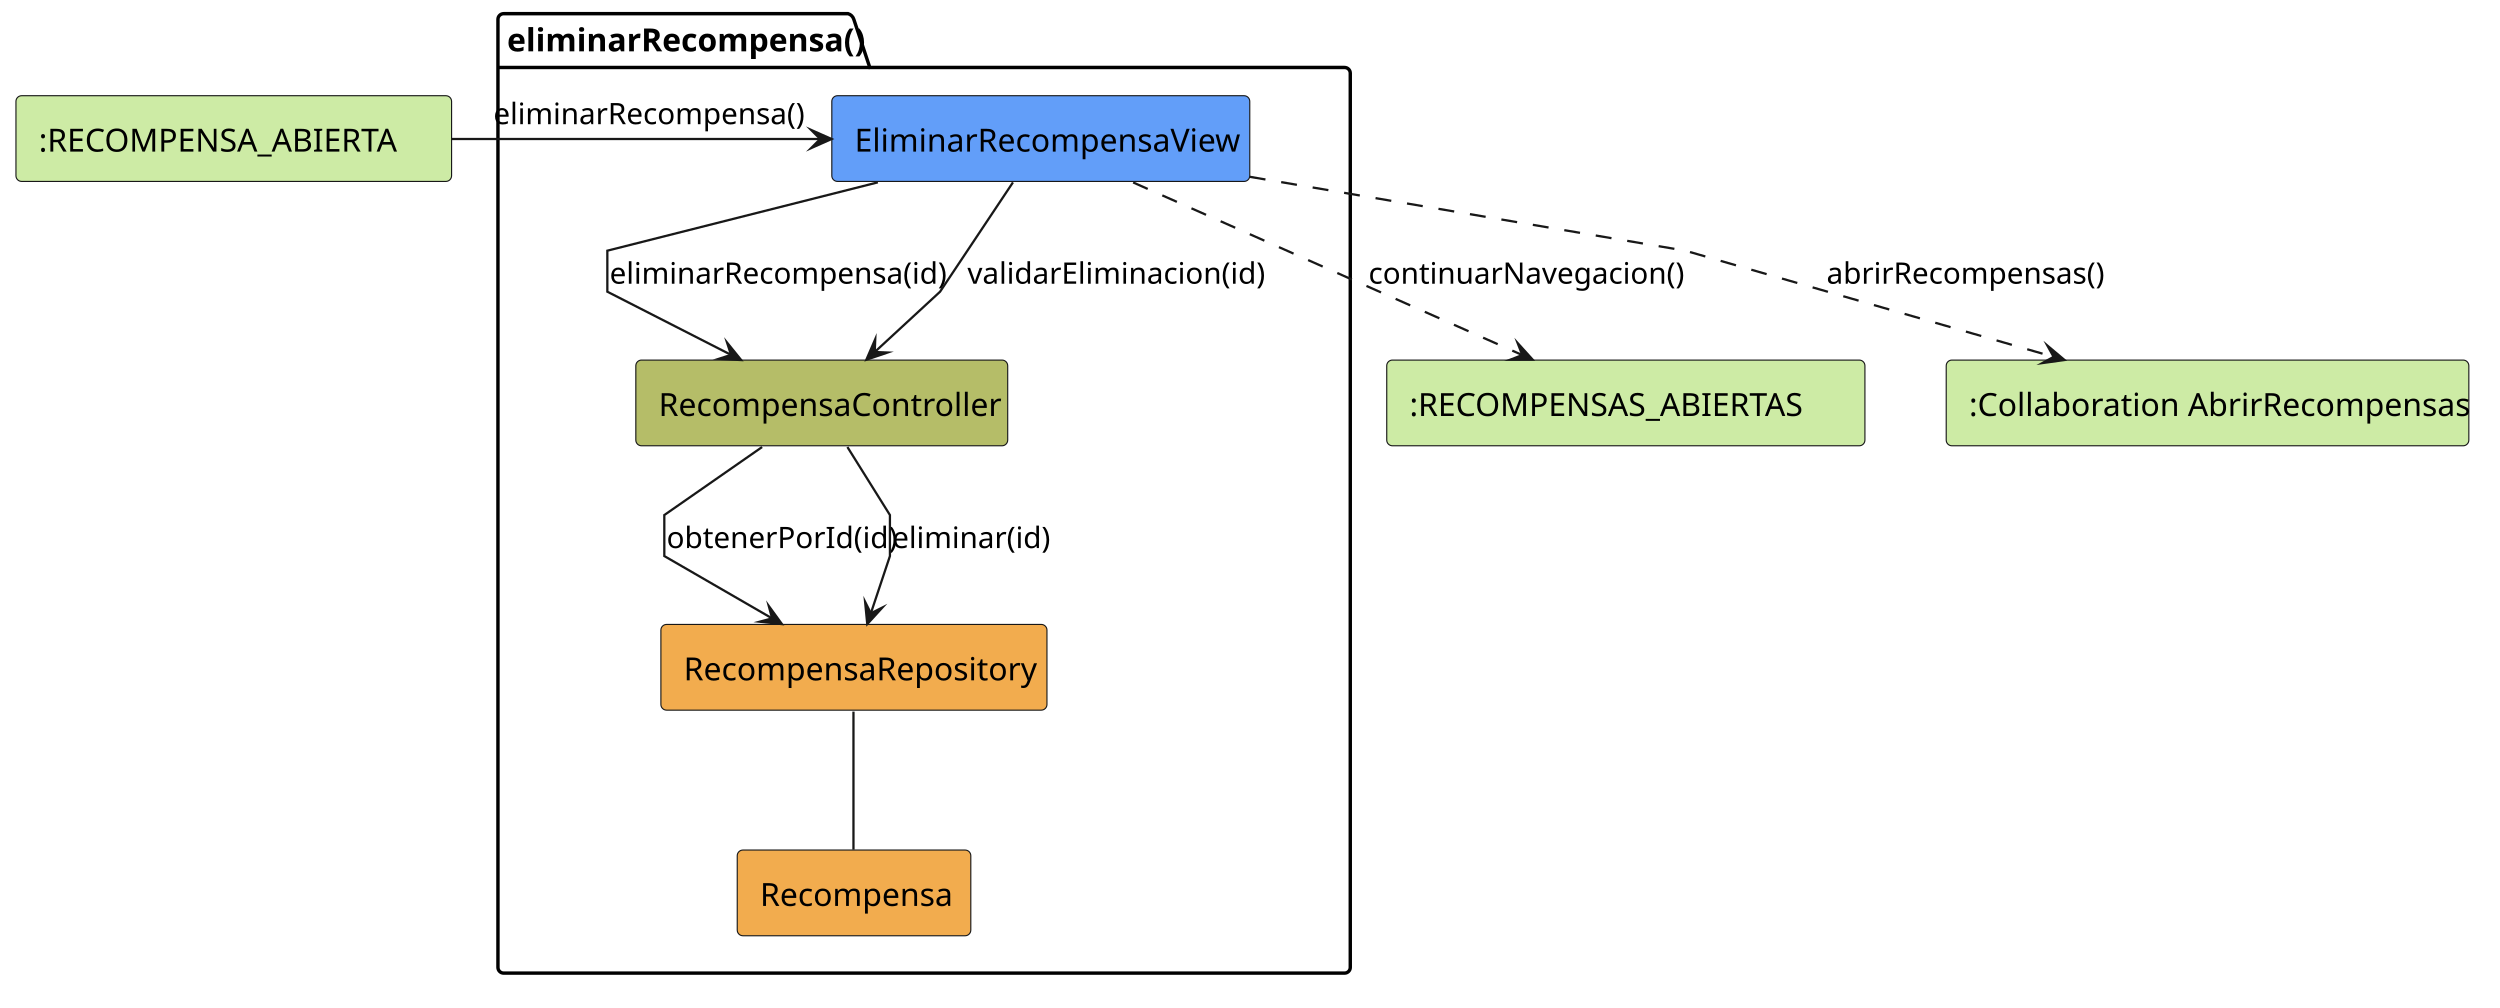
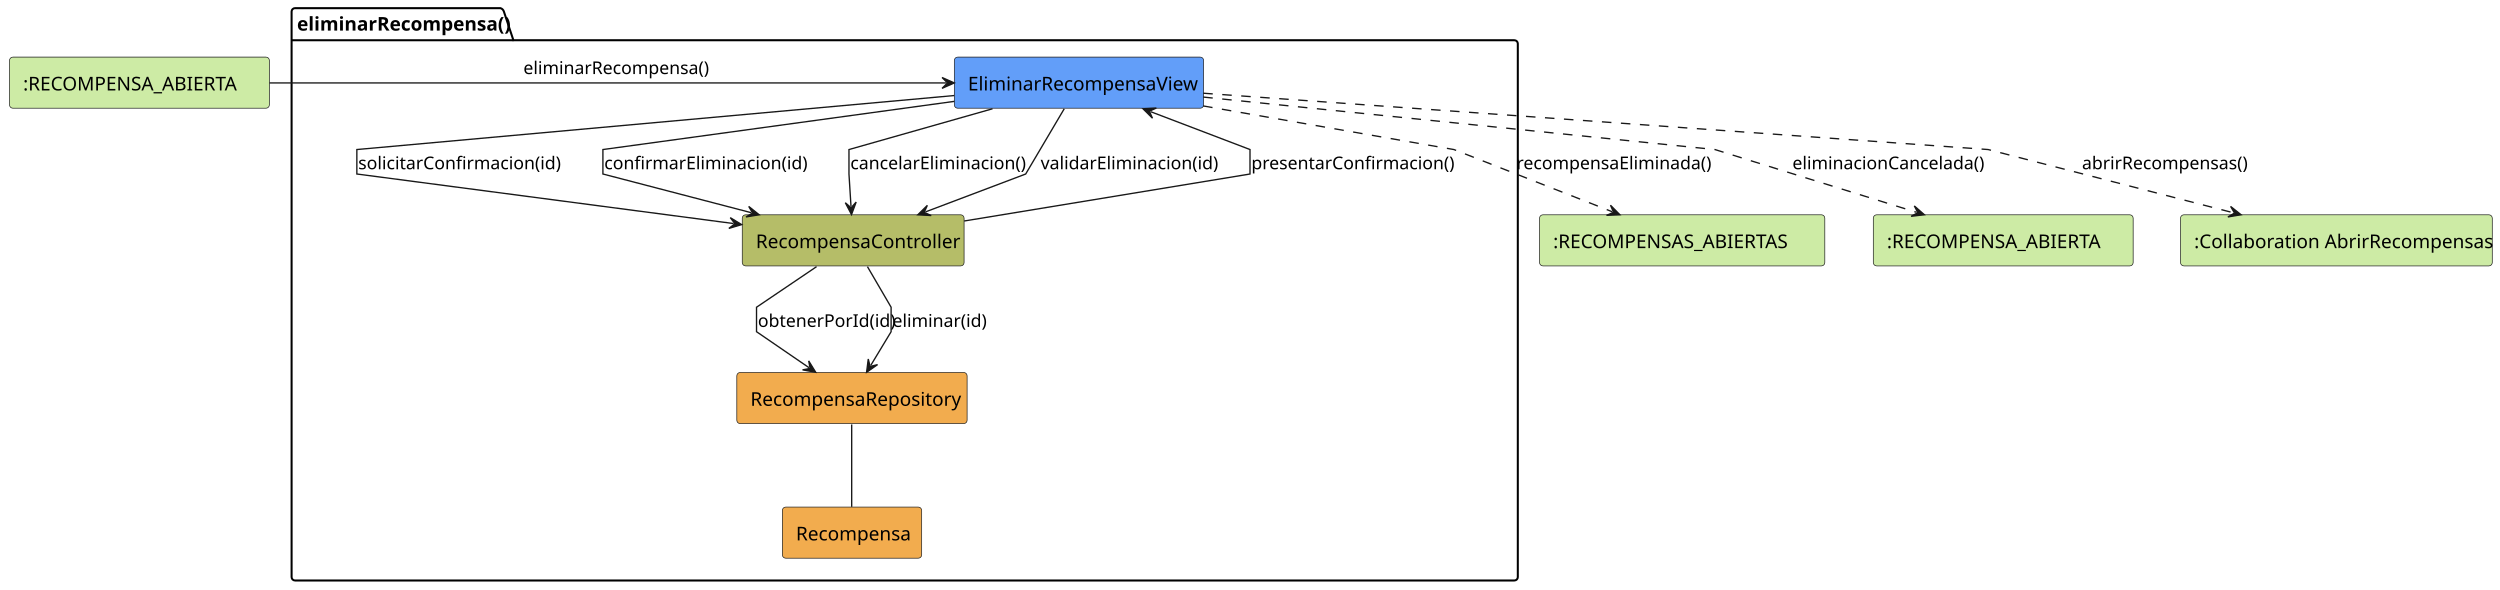
- <svg xmlns="http://www.w3.org/2000/svg" contentStyleType="text/css" data-diagram-type="DESCRIPTION" height="442px" preserveAspectRatio="none" style="width:1097px;height:442px;background:#FFFFFF;" version="1.1" viewBox="0 0 1097 442" width="1097px" zoomAndPan="magnify">
+ <svg xmlns="http://www.w3.org/2000/svg" contentStyleType="text/css" data-diagram-type="DESCRIPTION" height="434px" preserveAspectRatio="none" style="width:1839px;height:434px;background:#FFFFFF;" version="1.1" viewBox="0 0 1839 434" width="1839px" zoomAndPan="magnify">
  <defs />
  <g>
-     <g class="cluster" data-qualified-name="eliminarRecompensa" data-source-line="4" id="ent0002">
-       <path d="M221,6 L372.158,6 A3.75,3.75 0 0 1 374.658,8.5 L381.658,29.609 L590,29.609 A2.5,2.5 0 0 1 592.5,32.109 L592.5,424.5 A2.5,2.5 0 0 1 590,427 L221,427 A2.5,2.5 0 0 1 218.5,424.5 L218.5,8.5 A2.5,2.5 0 0 1 221,6" fill="none" style="stroke:#000000;stroke-width:1.5;" />
-       <line style="stroke:#000000;stroke-width:1.5;" x1="218.5" x2="381.658" y1="29.609" y2="29.609" />
-       <text fill="#000000" font-family="sans-serif" font-size="14" font-weight="700" lengthAdjust="spacing" textLength="150.158" x="222.5" y="22.533">eliminarRecompensa()</text>
+     <g class="cluster" data-entity="eliminarRecompensa" data-source-line="4" data-uid="ent0003" id="cluster_eliminarRecompensa">
+       <path d="M217,6 L368.158,6 A3.75,3.75 0 0 1 370.658,8.5 L377.658,29.609 L1114,29.609 A2.5,2.5 0 0 1 1116.5,32.109 L1116.5,424.5 A2.5,2.5 0 0 1 1114,427 L217,427 A2.5,2.5 0 0 1 214.5,424.5 L214.5,8.5 A2.5,2.5 0 0 1 217,6" fill="none" style="stroke:#000000;stroke-width:1.5;" />
+       <line style="stroke:#000000;stroke-width:1.5;" x1="214.5" x2="377.658" y1="29.609" y2="29.609" />
+       <text fill="#000000" font-family="sans-serif" font-size="14" font-weight="bold" lengthAdjust="spacing" textLength="150.158" x="218.5" y="22.533">eliminarRecompensa()</text>
    </g>
-     <g class="entity" data-qualified-name="eliminarRecompensa.EliminarRecompensaView" data-source-line="5" id="ent0003">
-       <rect fill="#629EF9" height="37.609" rx="2.5" ry="2.5" style="stroke:#181818;stroke-width:0.5;" width="183.399" x="365" y="42" />
-       <text fill="#000000" font-family="sans-serif" font-size="14" lengthAdjust="spacing" textLength="163.399" x="375" y="66.533">EliminarRecompensaView</text>
+     <g class="entity" data-entity="EliminarRecompensaView" data-source-line="5" data-uid="ent0004" id="entity_EliminarRecompensaView">
+       <rect fill="#629EF9" height="37.609" rx="2.5" ry="2.5" style="stroke:#181818;stroke-width:0.5;" width="183.399" x="702" y="42" />
+       <text fill="#000000" font-family="sans-serif" font-size="14" lengthAdjust="spacing" textLength="163.399" x="712" y="66.533">EliminarRecompensaView</text>
    </g>
-     <g class="entity" data-qualified-name="eliminarRecompensa.RecompensaController" data-source-line="6" id="ent0004">
-       <rect fill="#B5BD68" height="37.609" rx="2.5" ry="2.5" style="stroke:#181818;stroke-width:0.5;" width="163.179" x="279" y="158" />
-       <text fill="#000000" font-family="sans-serif" font-size="14" lengthAdjust="spacing" textLength="143.179" x="289" y="182.533">RecompensaController</text>
+     <g class="entity" data-entity="RecompensaController" data-source-line="6" data-uid="ent0005" id="entity_RecompensaController">
+       <rect fill="#B5BD68" height="37.609" rx="2.5" ry="2.5" style="stroke:#181818;stroke-width:0.5;" width="163.179" x="546" y="158" />
+       <text fill="#000000" font-family="sans-serif" font-size="14" lengthAdjust="spacing" textLength="143.179" x="556" y="182.533">RecompensaController</text>
    </g>
-     <g class="entity" data-qualified-name="eliminarRecompensa.RecompensaRepository" data-source-line="7" id="ent0005">
-       <rect fill="#F2AC4E" height="37.609" rx="2.5" ry="2.5" style="stroke:#181818;stroke-width:0.5;" width="169.406" x="290" y="274" />
-       <text fill="#000000" font-family="sans-serif" font-size="14" lengthAdjust="spacing" textLength="149.406" x="300" y="298.533">RecompensaRepository</text>
+     <g class="entity" data-entity="RecompensaRepository" data-source-line="7" data-uid="ent0006" id="entity_RecompensaRepository">
+       <rect fill="#F2AC4E" height="37.609" rx="2.5" ry="2.5" style="stroke:#181818;stroke-width:0.5;" width="169.406" x="542" y="274" />
+       <text fill="#000000" font-family="sans-serif" font-size="14" lengthAdjust="spacing" textLength="149.406" x="552" y="298.533">RecompensaRepository</text>
    </g>
-     <g class="entity" data-qualified-name="eliminarRecompensa.Recompensa" data-source-line="8" id="ent0006">
-       <rect fill="#F2AC4E" height="37.609" rx="2.5" ry="2.5" style="stroke:#181818;stroke-width:0.5;" width="102.489" x="323.5" y="373" />
-       <text fill="#000000" font-family="sans-serif" font-size="14" lengthAdjust="spacing" textLength="82.489" x="333.5" y="397.533">Recompensa</text>
+     <g class="entity" data-entity="Recompensa" data-source-line="8" data-uid="ent0007" id="entity_Recompensa">
+       <rect fill="#F2AC4E" height="37.609" rx="2.5" ry="2.5" style="stroke:#181818;stroke-width:0.5;" width="102.489" x="575.5" y="373" />
+       <text fill="#000000" font-family="sans-serif" font-size="14" lengthAdjust="spacing" textLength="82.489" x="585.5" y="397.533">Recompensa</text>
    </g>
-     <g class="entity" data-qualified-name="EstadoEntrada" data-source-line="3" id="ent0001">
+     <g class="entity" data-entity="EstadoEntrada" data-source-line="3" data-uid="ent0002" id="entity_EstadoEntrada">
      <rect fill="#CDEBA5" height="37.609" rx="2.5" ry="2.5" style="stroke:#181818;stroke-width:0.5;" width="191.151" x="7" y="42" />
      <text fill="#000000" font-family="sans-serif" font-size="14" lengthAdjust="spacing" textLength="171.151" x="17" y="66.533">:RECOMPENSA_ABIERTA</text>
    </g>
-     <g class="entity" data-qualified-name="EstadoSalida" data-source-line="11" id="ent0007">
-       <rect fill="#CDEBA5" height="37.609" rx="2.5" ry="2.5" style="stroke:#181818;stroke-width:0.5;" width="209.827" x="608.5" y="158" />
-       <text fill="#000000" font-family="sans-serif" font-size="14" lengthAdjust="spacing" textLength="189.827" x="618.5" y="182.533">:RECOMPENSAS_ABIERTAS</text>
+     <g class="entity" data-entity="EstadoSalidaExitosa" data-source-line="11" data-uid="ent0008" id="entity_EstadoSalidaExitosa">
+       <rect fill="#CDEBA5" height="37.609" rx="2.5" ry="2.5" style="stroke:#181818;stroke-width:0.5;" width="209.827" x="1132.5" y="158" />
+       <text fill="#000000" font-family="sans-serif" font-size="14" lengthAdjust="spacing" textLength="189.827" x="1142.5" y="182.533">:RECOMPENSAS_ABIERTAS</text>
    </g>
-     <g class="entity" data-qualified-name="AbrirRecompensas" data-source-line="12" id="ent0008">
-       <rect fill="#CDEBA5" height="37.609" rx="2.5" ry="2.5" style="stroke:#181818;stroke-width:0.5;" width="229.323" x="854" y="158" />
-       <text fill="#000000" font-family="sans-serif" font-size="14" lengthAdjust="spacing" textLength="209.323" x="864" y="182.533">:Collaboration AbrirRecompensas</text>
+     <g class="entity" data-entity="EstadoSalidaCancelada" data-source-line="12" data-uid="ent0009" id="entity_EstadoSalidaCancelada">
+       <rect fill="#CDEBA5" height="37.609" rx="2.5" ry="2.5" style="stroke:#181818;stroke-width:0.5;" width="191.151" x="1378" y="158" />
+       <text fill="#000000" font-family="sans-serif" font-size="14" lengthAdjust="spacing" textLength="171.151" x="1388" y="182.533">:RECOMPENSA_ABIERTA</text>
    </g>
-     <g class="link" data-entity-1="ent0001" data-entity-2="ent0003" data-link-type="dependency" data-source-line="14" id="lnk9">
-       <path d="M198.3,61 C250.1,61 308.76,61 359.9,61" fill="none" id="EstadoEntrada-to-EliminarRecompensaView" style="stroke:#181818;stroke-width:1;" />
-       <polygon fill="#181818" points="364.9,61,355.9,57,359.9,61,355.9,65,364.9,61" style="stroke:#181818;stroke-width:1;stroke-linejoin:miter;stroke-miterlimit:10;" />
-       <text fill="#000000" font-family="sans-serif" font-size="13" lengthAdjust="spacing" textLength="130.768" x="216.5" y="54.495">eliminarRecompensa()</text>
+     <g class="entity" data-entity="AbrirRecompensas" data-source-line="13" data-uid="ent0010" id="entity_AbrirRecompensas">
+       <rect fill="#CDEBA5" height="37.609" rx="2.5" ry="2.5" style="stroke:#181818;stroke-width:0.5;" width="229.323" x="1604" y="158" />
+       <text fill="#000000" font-family="sans-serif" font-size="14" lengthAdjust="spacing" textLength="209.323" x="1614" y="182.533">:Collaboration AbrirRecompensas</text>
    </g>
-     <g class="link" data-entity-1="ent0003" data-entity-2="ent0004" data-link-type="dependency" data-source-line="16" id="lnk10">
-       <path d="M385.21,80.01 C331.3,93.63 266.5,110 266.5,110 C266.5,110 266.5,128 266.5,128 C266.5,128 294.107,142.096 320.777,155.716" fill="none" id="EliminarRecompensaView-to-RecompensaController" style="stroke:#181818;stroke-width:1;" />
-       <polygon fill="#181818" points="325.23,157.99,319.034,150.334,320.777,155.716,315.396,157.459,325.23,157.99" style="stroke:#181818;stroke-width:1;stroke-linejoin:miter;stroke-miterlimit:10;" />
-       <text fill="#000000" font-family="sans-serif" font-size="13" lengthAdjust="spacing" textLength="140.886" x="267.5" y="124.495">eliminarRecompensa(id)</text>
+     <g class="link" data-entity-1="EstadoEntrada" data-entity-2="EliminarRecompensaView" data-source-line="15" data-uid="lnk11" id="link_EstadoEntrada_EliminarRecompensaView">
+       <path d="M198.22,61 C331.43,61 565.05,61 695.98,61" fill="none" id="EstadoEntrada-to-EliminarRecompensaView" style="stroke:#181818;stroke-width:1;" />
+       <polygon fill="#181818" points="701.98,61,692.98,57,696.98,61,692.98,65,701.98,61" style="stroke:#181818;stroke-width:1;" />
+       <text fill="#000000" font-family="sans-serif" font-size="13" lengthAdjust="spacing" textLength="130.768" x="385" y="54.495">eliminarRecompensa()</text>
    </g>
-     <g class="link" data-entity-1="ent0003" data-entity-2="ent0004" data-link-type="dependency" data-source-line="17" id="lnk11">
-       <path d="M444.48,80.03 C431.45,99.58 412.5,128 412.5,128 C412.5,128 398.554,140.868 383.834,154.458" fill="none" id="EliminarRecompensaView-to-RecompensaController-1" style="stroke:#181818;stroke-width:1;" />
-       <polygon fill="#181818" points="380.16,157.85,389.486,154.684,383.834,154.458,384.059,148.806,380.16,157.85" style="stroke:#181818;stroke-width:1;stroke-linejoin:miter;stroke-miterlimit:10;" />
-       <text fill="#000000" font-family="sans-serif" font-size="13" lengthAdjust="spacing" textLength="123.544" x="424.5" y="124.495">validarEliminacion(id)</text>
+     <g class="link" data-entity-1="EliminarRecompensaView" data-entity-2="RecompensaController" data-source-line="17" data-uid="lnk12" id="link_EliminarRecompensaView_RecompensaController">
+       <path d="M701.92,70.28 C550.02,84.01 262.5,110 262.5,110 C262.5,110 262.5,128 262.5,128 C262.5,128 432.021,150.298 539.641,164.448" fill="none" id="EliminarRecompensaView-to-RecompensaController" style="stroke:#181818;stroke-width:1;" />
+       <polygon fill="#181818" points="545.59,165.23,537.188,160.091,540.633,164.578,536.145,168.023,545.59,165.23" style="stroke:#181818;stroke-width:1;" />
+       <text fill="#000000" font-family="sans-serif" font-size="13" lengthAdjust="spacing" textLength="139.426" x="263.5" y="124.495">solicitarConfirmacion(id)</text>
    </g>
-     <g class="link" data-entity-1="ent0004" data-entity-2="ent0005" data-link-type="dependency" data-source-line="18" id="lnk12">
-       <path d="M334.41,196.15 C314.87,209.74 291.5,226 291.5,226 C291.5,226 291.5,244 291.5,244 C291.5,244 315.292,257.757 338.792,271.347" fill="none" id="RecompensaController-to-RecompensaRepository" style="stroke:#181818;stroke-width:1;" />
-       <polygon fill="#181818" points="343.12,273.85,337.331,265.882,338.792,271.347,333.327,272.807,343.12,273.85" style="stroke:#181818;stroke-width:1;stroke-linejoin:miter;stroke-miterlimit:10;" />
-       <text fill="#000000" font-family="sans-serif" font-size="13" lengthAdjust="spacing" textLength="93.939" x="292.5" y="240.495">obtenerPorId(id)</text>
+     <g class="link" data-entity-1="RecompensaController" data-entity-2="EliminarRecompensaView" data-source-line="18" data-uid="lnk13" id="link_RecompensaController_EliminarRecompensaView">
+       <path d="M709.23,162.57 C795.61,148.37 919.5,128 919.5,128 C919.5,128 919.5,110 919.5,110 C919.5,110 882.137,95.766 846.387,82.146" fill="none" id="RecompensaController-to-EliminarRecompensaView" style="stroke:#181818;stroke-width:1;" />
+       <polygon fill="#181818" points="840.78,80.01,847.766,86.952,845.452,81.79,850.614,79.476,840.78,80.01" style="stroke:#181818;stroke-width:1;" />
+       <text fill="#000000" font-family="sans-serif" font-size="13" lengthAdjust="spacing" textLength="140.163" x="920.5" y="124.495">presentarConfirmacion()</text>
    </g>
-     <g class="link" data-entity-1="ent0004" data-entity-2="ent0005" data-link-type="dependency" data-source-line="19" id="lnk13">
-       <path d="M371.84,196.15 C380.34,209.74 390.5,226 390.5,226 C390.5,226 390.5,244 390.5,244 C390.5,244 386.661,255.517 382.131,269.107" fill="none" id="RecompensaController-to-RecompensaRepository-1" style="stroke:#181818;stroke-width:1;" />
-       <polygon fill="#181818" points="380.55,273.85,387.191,266.577,382.131,269.107,379.601,264.047,380.55,273.85" style="stroke:#181818;stroke-width:1;stroke-linejoin:miter;stroke-miterlimit:10;" />
-       <text fill="#000000" font-family="sans-serif" font-size="13" lengthAdjust="spacing" textLength="64.289" x="391.5" y="240.495">eliminar(id)</text>
+     <g class="link" data-entity-1="EliminarRecompensaView" data-entity-2="RecompensaController" data-source-line="19" data-uid="lnk14" id="link_EliminarRecompensaView_RecompensaController">
+       <path d="M702,74.55 C598.3,88.77 443.5,110 443.5,110 C443.5,110 443.5,128 443.5,128 C443.5,128 500.444,142.856 552.654,156.476" fill="none" id="EliminarRecompensaView-to-RecompensaController-1" style="stroke:#181818;stroke-width:1;" />
+       <polygon fill="#181818" points="558.46,157.99,550.761,151.848,553.622,156.728,548.742,159.589,558.46,157.99" style="stroke:#181818;stroke-width:1;" />
+       <text fill="#000000" font-family="sans-serif" font-size="13" lengthAdjust="spacing" textLength="139.426" x="444.5" y="124.495">confirmarEliminacion(id)</text>
    </g>
-     <g class="link" data-entity-1="ent0005" data-entity-2="ent0006" data-link-type="association" data-source-line="20" id="lnk14">
-       <path d="M374.5,312.24 C374.5,329.59 374.5,355.52 374.5,372.84" fill="none" id="RecompensaRepository-Recompensa" style="stroke:#181818;stroke-width:1;" />
+     <g class="link" data-entity-1="EliminarRecompensaView" data-entity-2="RecompensaController" data-source-line="20" data-uid="lnk15" id="link_EliminarRecompensaView_RecompensaController">
+       <path d="M730.09,80.01 C682.14,93.63 624.5,110 624.5,110 C624.5,110 624.5,128 624.5,128 C624.5,128 625.145,138.272 625.995,151.862" fill="none" id="EliminarRecompensaView-to-RecompensaController-2" style="stroke:#181818;stroke-width:1;" />
+       <polygon fill="#181818" points="626.37,157.85,629.8,148.618,626.058,152.86,621.816,149.117,626.37,157.85" style="stroke:#181818;stroke-width:1;" />
+       <text fill="#000000" font-family="sans-serif" font-size="13" lengthAdjust="spacing" textLength="124.268" x="625.5" y="124.495">cancelarEliminacion()</text>
    </g>
-     <g class="link" data-entity-1="ent0003" data-entity-2="ent0007" data-link-type="dependency" data-source-line="21" id="lnk15">
-       <path d="M497.22,80.06 C545.2,101.35 619.89,134.472 667.97,155.802" fill="none" id="EliminarRecompensaView-to-EstadoSalida" style="stroke:#181818;stroke-width:1;stroke-dasharray:7,7;" />
-       <polygon fill="#181818" points="672.54,157.83,665.935,150.524,667.97,155.802,662.691,157.837,672.54,157.83" style="stroke:#181818;stroke-width:1;stroke-linejoin:miter;stroke-miterlimit:10;" />
-       <text fill="#000000" font-family="sans-serif" font-size="13" lengthAdjust="spacing" textLength="130.793" x="600.5" y="124.495">continuarNavegacion()</text>
+     <g class="link" data-entity-1="EliminarRecompensaView" data-entity-2="RecompensaController" data-source-line="21" data-uid="lnk16" id="link_EliminarRecompensaView_RecompensaController">
+       <path d="M782.84,80.03 C771.3,99.58 754.5,128 754.5,128 C754.5,128 716.803,142.249 680.763,155.869" fill="none" id="EliminarRecompensaView-to-RecompensaController-3" style="stroke:#181818;stroke-width:1;" />
+       <polygon fill="#181818" points="675.15,157.99,684.983,158.55,679.827,156.222,682.155,151.067,675.15,157.99" style="stroke:#181818;stroke-width:1;" />
+       <text fill="#000000" font-family="sans-serif" font-size="13" lengthAdjust="spacing" textLength="123.544" x="765.5" y="124.495">validarEliminacion(id)</text>
    </g>
-     <g class="link" data-entity-1="ent0003" data-entity-2="ent0008" data-link-type="dependency" data-source-line="22" id="lnk16">
-       <path d="M548.38,77.58 C631.02,91.6 739.5,110 739.5,110 C739.5,110 833.316,137.035 901.116,156.585" fill="none" id="EliminarRecompensaView-to-AbrirRecompensas" style="stroke:#181818;stroke-width:1;stroke-dasharray:7,7;" />
-       <polygon fill="#181818" points="905.92,157.97,898.381,151.633,901.116,156.585,896.164,159.32,905.92,157.97" style="stroke:#181818;stroke-width:1;stroke-linejoin:miter;stroke-miterlimit:10;" />
-       <text fill="#000000" font-family="sans-serif" font-size="13" lengthAdjust="spacing" textLength="117.762" x="801.5" y="124.495">abrirRecompensas()</text>
+     <g class="link" data-entity-1="RecompensaController" data-entity-2="RecompensaRepository" data-source-line="22" data-uid="lnk17" id="link_RecompensaController_RecompensaRepository">
+       <path d="M600.66,196.15 C580.55,209.74 556.5,226 556.5,226 C556.5,226 556.5,244 556.5,244 C556.5,244 575.261,256.868 595.091,270.458" fill="none" id="RecompensaController-to-RecompensaRepository" style="stroke:#181818;stroke-width:1;" />
+       <polygon fill="#181818" points="600.04,273.85,594.877,265.463,595.916,271.023,590.355,272.062,600.04,273.85" style="stroke:#181818;stroke-width:1;" />
+       <text fill="#000000" font-family="sans-serif" font-size="13" lengthAdjust="spacing" textLength="93.939" x="557.5" y="240.495">obtenerPorId(id)</text>
+     </g>
+     <g class="link" data-entity-1="RecompensaController" data-entity-2="RecompensaRepository" data-source-line="23" data-uid="lnk18" id="link_RecompensaController_RecompensaRepository">
+       <path d="M638.09,196.15 C646.01,209.74 655.5,226 655.5,226 C655.5,226 655.5,244 655.5,244 C655.5,244 648.785,255.126 640.565,268.716" fill="none" id="RecompensaController-to-RecompensaRepository-1" style="stroke:#181818;stroke-width:1;" />
+       <polygon fill="#181818" points="637.46,273.85,645.54,268.219,640.048,269.572,638.695,264.079,637.46,273.85" style="stroke:#181818;stroke-width:1;" />
+       <text fill="#000000" font-family="sans-serif" font-size="13" lengthAdjust="spacing" textLength="64.289" x="656.5" y="240.495">eliminar(id)</text>
+     </g>
+     <g class="link" data-entity-1="RecompensaRepository" data-entity-2="Recompensa" data-source-line="24" data-uid="lnk19" id="link_RecompensaRepository_Recompensa">
+       <path d="M626.5,312.24 C626.5,329.59 626.5,355.52 626.5,372.84" fill="none" id="RecompensaRepository-Recompensa" style="stroke:#181818;stroke-width:1;" />
+     </g>
+     <g class="link" data-entity-1="EliminarRecompensaView" data-entity-2="EstadoSalidaExitosa" data-source-line="25" data-uid="lnk20" id="link_EliminarRecompensaView_EstadoSalidaExitosa">
+       <path d="M885.02,77.92 C965.36,91.89 1069.5,110 1069.5,110 C1069.5,110 1136.266,136.225 1186.006,155.775" fill="none" id="EliminarRecompensaView-to-EstadoSalidaExitosa" style="stroke:#181818;stroke-width:1;stroke-dasharray:7,7;" />
+       <polygon fill="#181818" points="1191.59,157.97,1184.677,150.955,1186.937,156.141,1181.751,158.4,1191.59,157.97" style="stroke:#181818;stroke-width:1;" />
+       <text fill="#000000" font-family="sans-serif" font-size="13" lengthAdjust="spacing" textLength="137.281" x="1115.5" y="124.495">recompensaEliminada()</text>
+     </g>
+     <g class="link" data-entity-1="EliminarRecompensaView" data-entity-2="EstadoSalidaCancelada" data-source-line="26" data-uid="lnk21" id="link_EliminarRecompensaView_EstadoSalidaCancelada">
+       <path d="M885.12,71.4 C1021.37,85.37 1261.5,110 1261.5,110 C1261.5,110 1347.071,136.636 1409.841,156.186" fill="none" id="EliminarRecompensaView-to-EstadoSalidaCancelada" style="stroke:#181818;stroke-width:1;stroke-dasharray:7,7;" />
+       <polygon fill="#181818" points="1415.57,157.97,1408.167,151.475,1410.796,156.483,1405.788,159.113,1415.57,157.97" style="stroke:#181818;stroke-width:1;" />
+       <text fill="#000000" font-family="sans-serif" font-size="13" lengthAdjust="spacing" textLength="135.846" x="1318.5" y="124.495">eliminacionCancelada()</text>
+     </g>
+     <g class="link" data-entity-1="EliminarRecompensaView" data-entity-2="AbrirRecompensas" data-source-line="27" data-uid="lnk22" id="link_EliminarRecompensaView_AbrirRecompensas">
+       <path d="M885.12,68.57 C1068.34,81.72 1462.5,110 1462.5,110 C1462.5,110 1566.94,136.922 1642.74,156.471" fill="none" id="EliminarRecompensaView-to-AbrirRecompensas" style="stroke:#181818;stroke-width:1;stroke-dasharray:7,7;" />
+       <polygon fill="#181818" points="1648.55,157.97,1640.834,151.849,1643.708,156.721,1638.836,159.596,1648.55,157.97" style="stroke:#181818;stroke-width:1;" />
+       <text fill="#000000" font-family="sans-serif" font-size="13" lengthAdjust="spacing" textLength="117.762" x="1531.5" y="124.495">abrirRecompensas()</text>
    </g>
  </g>
</svg>
